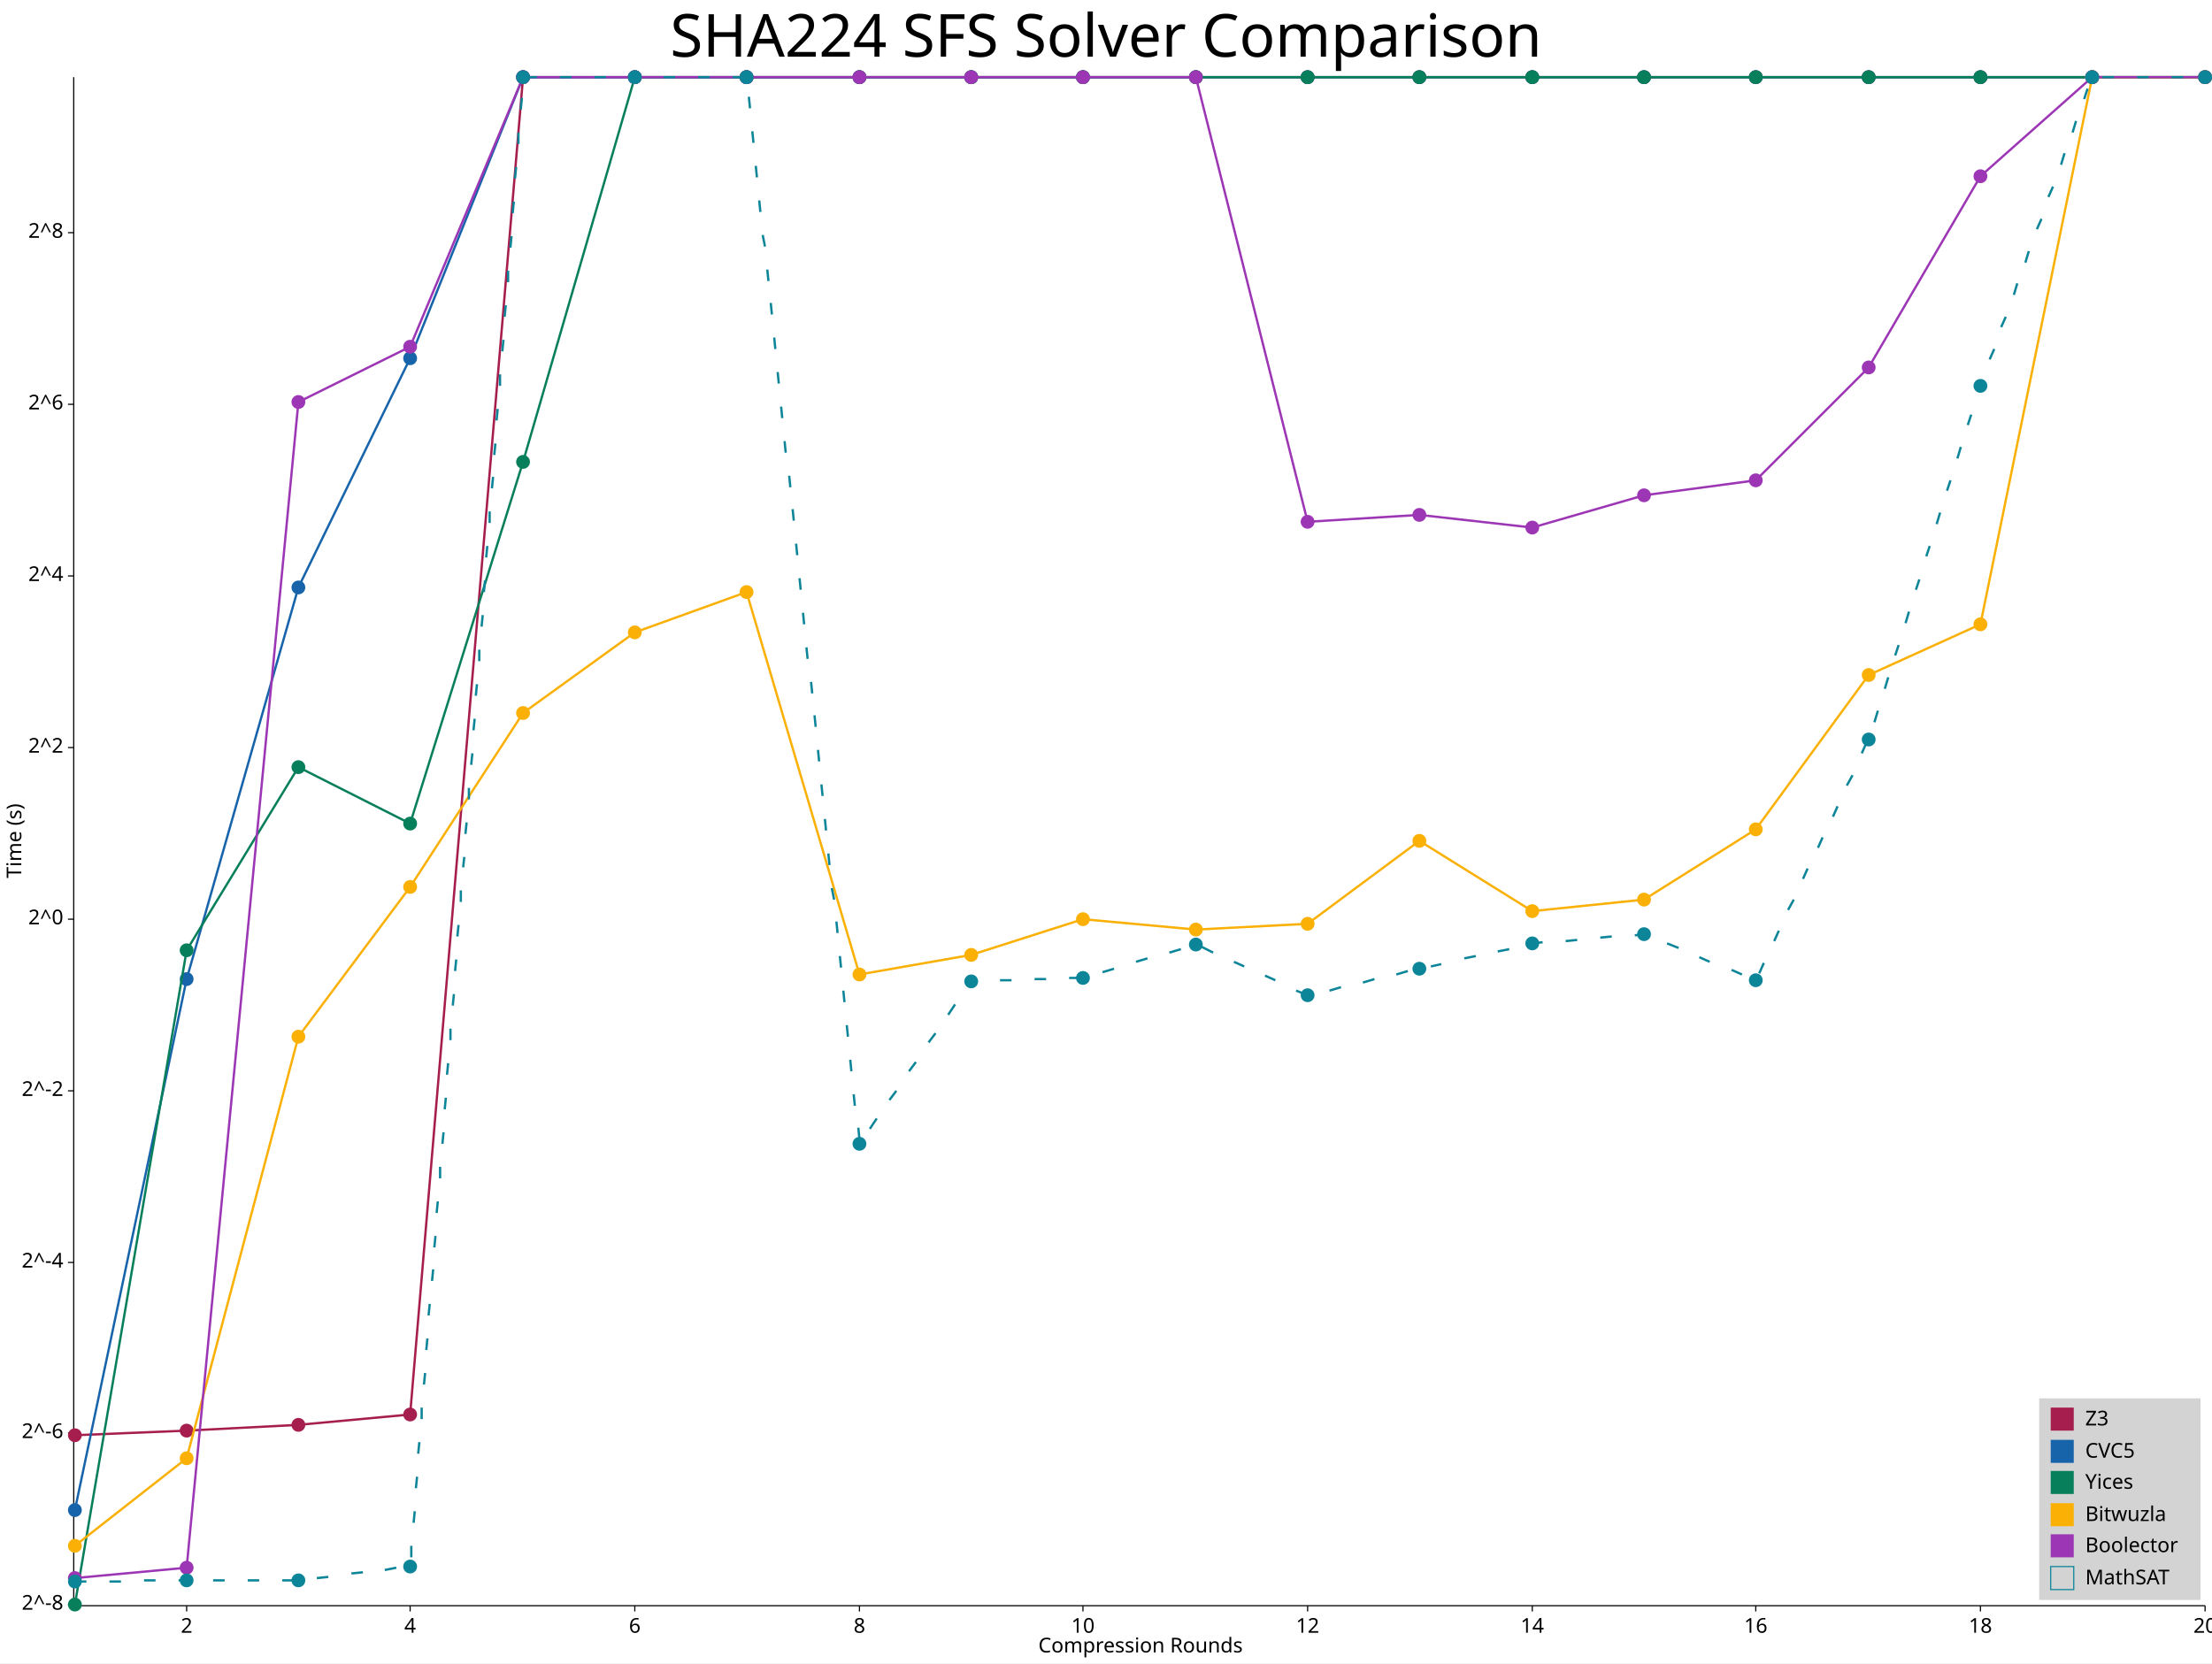
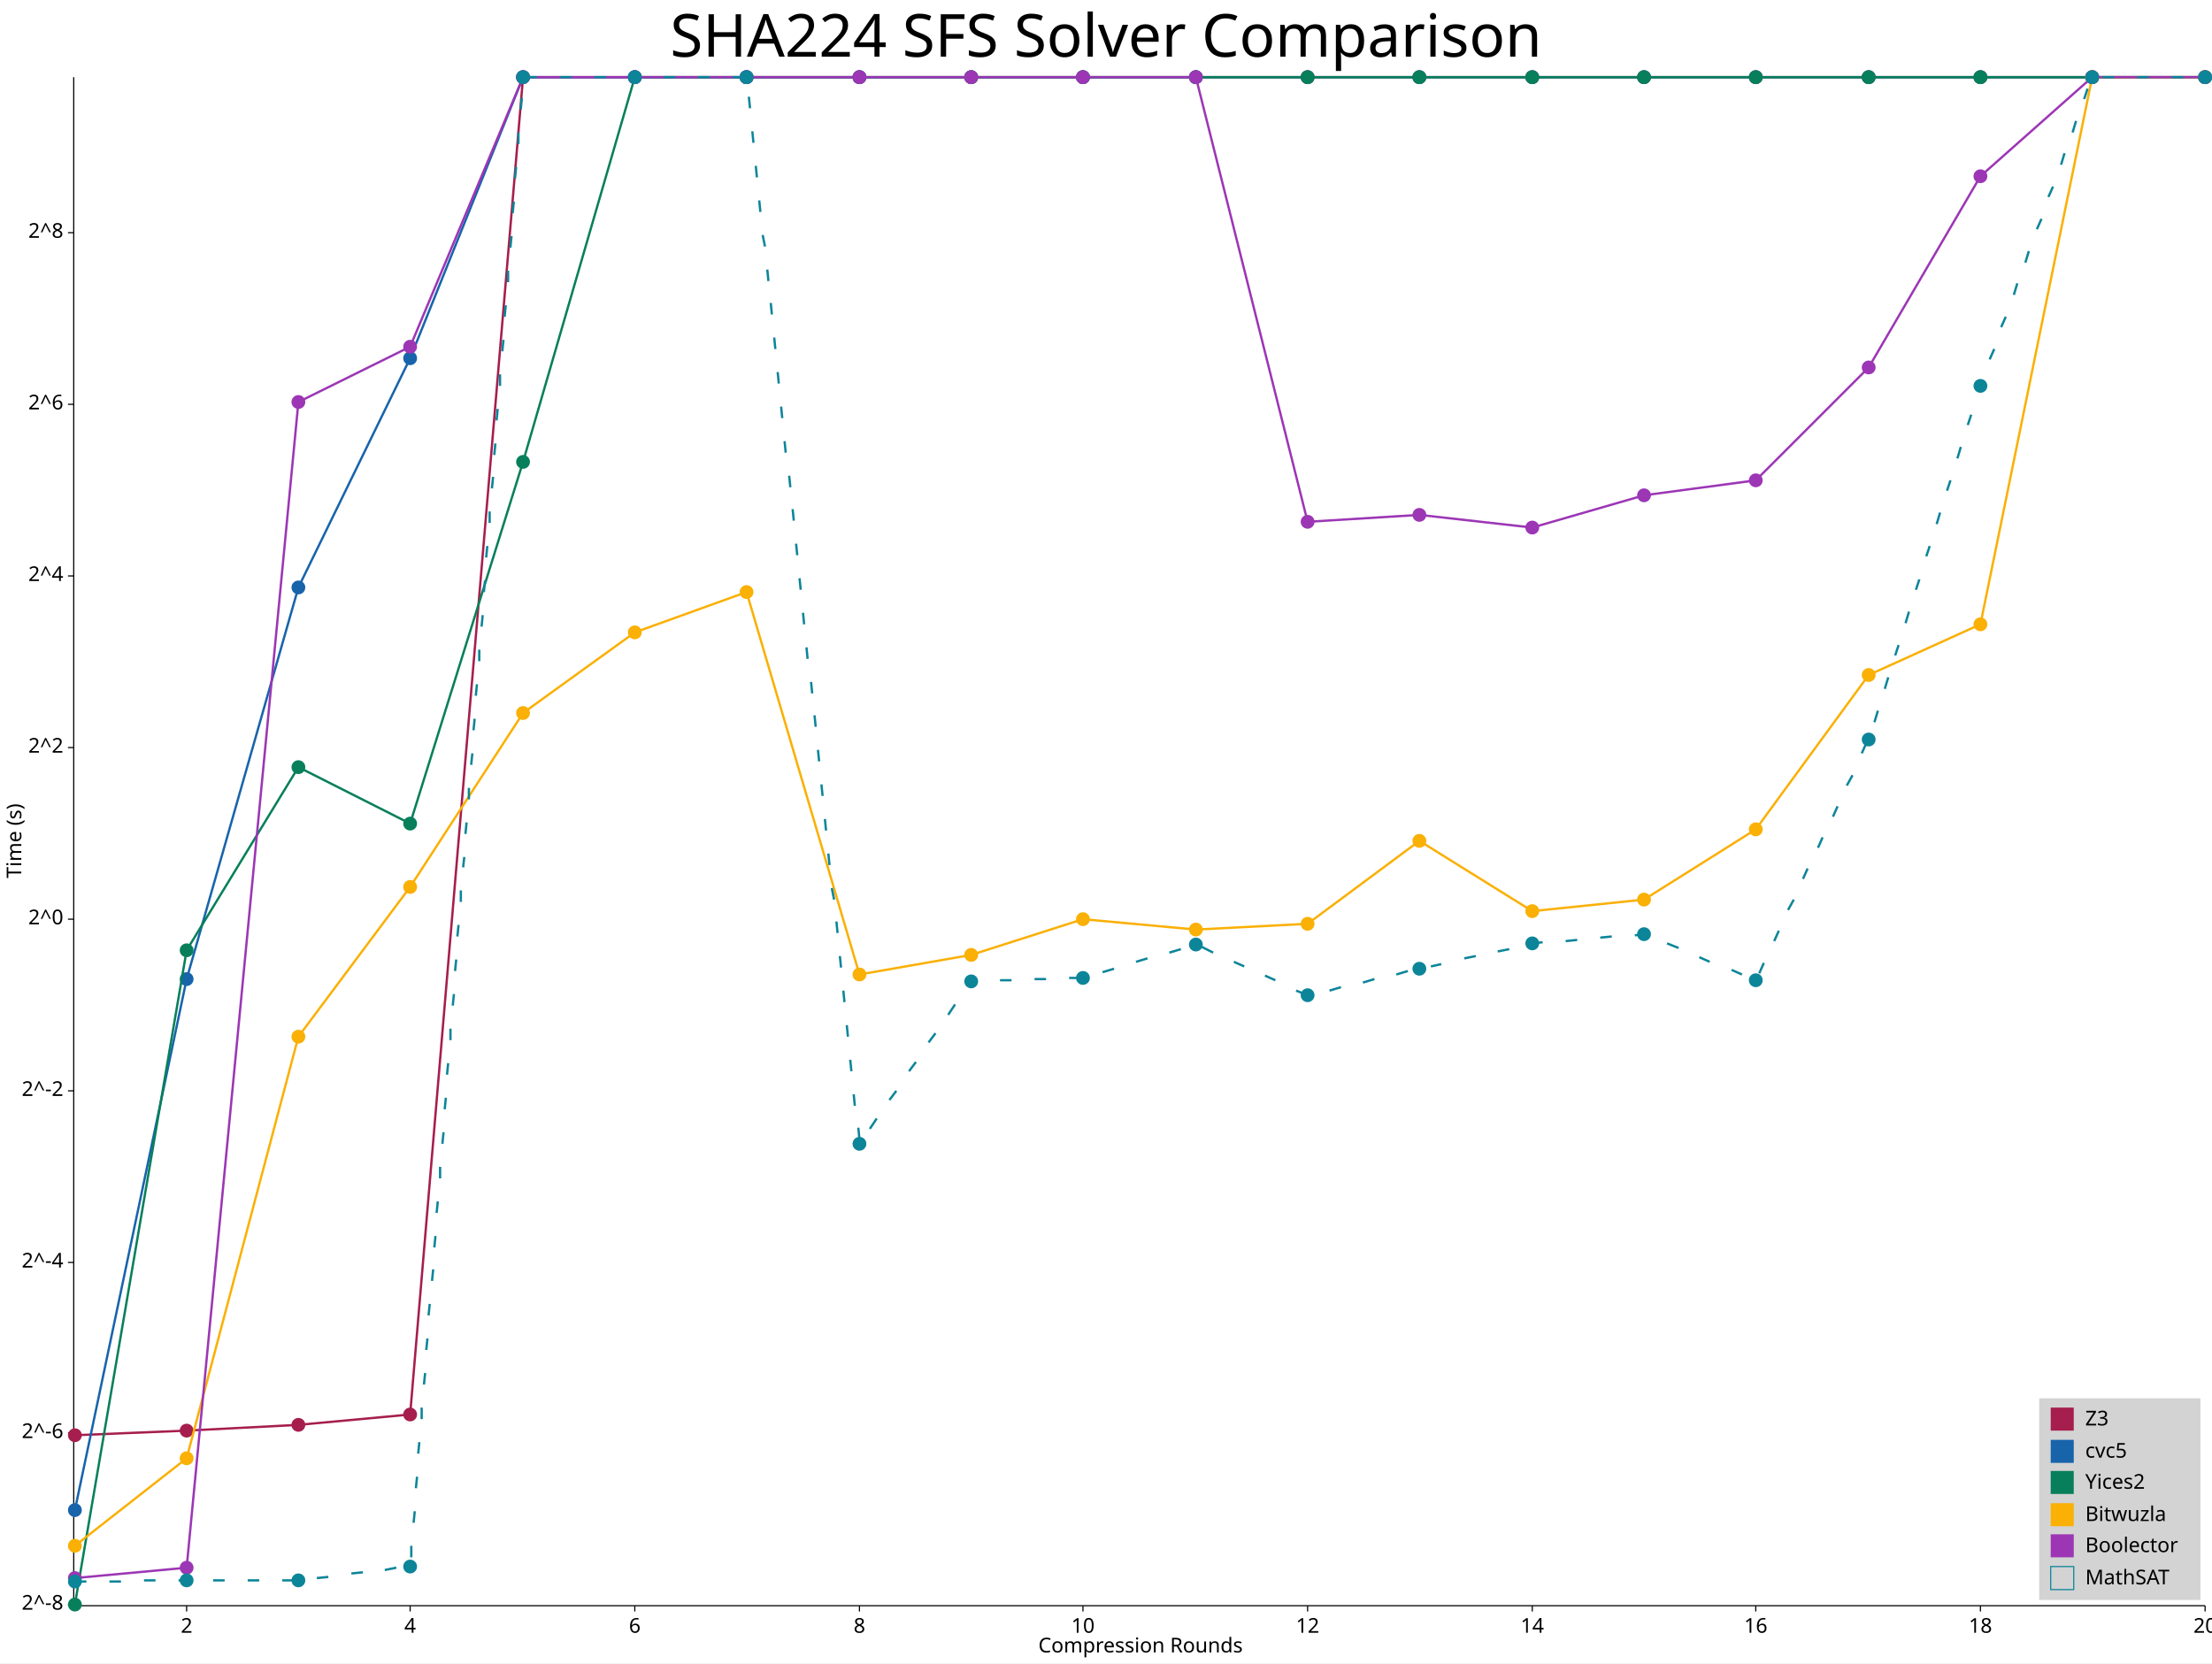
<svg xmlns="http://www.w3.org/2000/svg" width="1920" height="1444" viewBox="0 0 1920 1444">
  <rect x="0" y="0" width="1920" height="1444" opacity="1" fill="#FFFFFF" stroke="none" />
  <text x="960" y="10" dy="0.76em" text-anchor="middle" font-family="noto sans" font-size="51.613" opacity="1" fill="#000000">
SHA224 SFS Solver Comparison
</text>
  <text x="990" y="1439" dy="-0.5ex" text-anchor="middle" font-family="noto sans" font-size="17.742" opacity="1" fill="#000000">
Compression Rounds
</text>
  <polyline fill="none" opacity="1" stroke="#000000" stroke-width="1" points="65,1394 1914,1394 " />
  <text x="162" y="1404" dy="0.76em" text-anchor="middle" font-family="noto sans" font-size="17.742" opacity="1" fill="#000000">
2
</text>
  <polyline fill="none" opacity="1" stroke="#000000" stroke-width="1" points="162,1394 162,1399 " />
  <text x="356" y="1404" dy="0.76em" text-anchor="middle" font-family="noto sans" font-size="17.742" opacity="1" fill="#000000">
4
</text>
  <polyline fill="none" opacity="1" stroke="#000000" stroke-width="1" points="356,1394 356,1399 " />
  <text x="551" y="1404" dy="0.76em" text-anchor="middle" font-family="noto sans" font-size="17.742" opacity="1" fill="#000000">
6
</text>
  <polyline fill="none" opacity="1" stroke="#000000" stroke-width="1" points="551,1394 551,1399 " />
  <text x="746" y="1404" dy="0.76em" text-anchor="middle" font-family="noto sans" font-size="17.742" opacity="1" fill="#000000">
8
</text>
  <polyline fill="none" opacity="1" stroke="#000000" stroke-width="1" points="746,1394 746,1399 " />
  <text x="940" y="1404" dy="0.76em" text-anchor="middle" font-family="noto sans" font-size="17.742" opacity="1" fill="#000000">
10
</text>
  <polyline fill="none" opacity="1" stroke="#000000" stroke-width="1" points="940,1394 940,1399 " />
  <text x="1135" y="1404" dy="0.76em" text-anchor="middle" font-family="noto sans" font-size="17.742" opacity="1" fill="#000000">
12
</text>
  <polyline fill="none" opacity="1" stroke="#000000" stroke-width="1" points="1135,1394 1135,1399 " />
  <text x="1330" y="1404" dy="0.76em" text-anchor="middle" font-family="noto sans" font-size="17.742" opacity="1" fill="#000000">
14
</text>
  <polyline fill="none" opacity="1" stroke="#000000" stroke-width="1" points="1330,1394 1330,1399 " />
  <text x="1524" y="1404" dy="0.76em" text-anchor="middle" font-family="noto sans" font-size="17.742" opacity="1" fill="#000000">
16
</text>
  <polyline fill="none" opacity="1" stroke="#000000" stroke-width="1" points="1524,1394 1524,1399 " />
  <text x="1719" y="1404" dy="0.76em" text-anchor="middle" font-family="noto sans" font-size="17.742" opacity="1" fill="#000000">
18
</text>
  <polyline fill="none" opacity="1" stroke="#000000" stroke-width="1" points="1719,1394 1719,1399 " />
  <text x="1914" y="1404" dy="0.76em" text-anchor="middle" font-family="noto sans" font-size="17.742" opacity="1" fill="#000000">
20
</text>
  <polyline fill="none" opacity="1" stroke="#000000" stroke-width="1" points="1914,1394 1914,1399 " />
  <text x="5" y="730" dy="0.76em" text-anchor="middle" font-family="noto sans" font-size="17.742" opacity="1" fill="#000000" transform="rotate(270, 5, 730)">
Time (s)
</text>
  <polyline fill="none" opacity="1" stroke="#000000" stroke-width="1" points="64,67 64,1393 " />
  <text x="55" y="1393" dy="0.5ex" text-anchor="end" font-family="noto sans" font-size="17.742" opacity="1" fill="#000000">
2^-8
</text>
  <polyline fill="none" opacity="1" stroke="#000000" stroke-width="1" points="59,1393 64,1393 " />
  <text x="55" y="1244" dy="0.5ex" text-anchor="end" font-family="noto sans" font-size="17.742" opacity="1" fill="#000000">
2^-6
</text>
  <polyline fill="none" opacity="1" stroke="#000000" stroke-width="1" points="59,1244 64,1244 " />
  <text x="55" y="1096" dy="0.5ex" text-anchor="end" font-family="noto sans" font-size="17.742" opacity="1" fill="#000000">
2^-4
</text>
  <polyline fill="none" opacity="1" stroke="#000000" stroke-width="1" points="59,1096 64,1096 " />
  <text x="55" y="947" dy="0.5ex" text-anchor="end" font-family="noto sans" font-size="17.742" opacity="1" fill="#000000">
2^-2
</text>
  <polyline fill="none" opacity="1" stroke="#000000" stroke-width="1" points="59,947 64,947 " />
  <text x="55" y="798" dy="0.5ex" text-anchor="end" font-family="noto sans" font-size="17.742" opacity="1" fill="#000000">
2^0
</text>
  <polyline fill="none" opacity="1" stroke="#000000" stroke-width="1" points="59,798 64,798 " />
  <text x="55" y="649" dy="0.5ex" text-anchor="end" font-family="noto sans" font-size="17.742" opacity="1" fill="#000000">
2^2
</text>
  <polyline fill="none" opacity="1" stroke="#000000" stroke-width="1" points="59,649 64,649 " />
  <text x="55" y="500" dy="0.5ex" text-anchor="end" font-family="noto sans" font-size="17.742" opacity="1" fill="#000000">
2^4
</text>
  <polyline fill="none" opacity="1" stroke="#000000" stroke-width="1" points="59,500 64,500 " />
  <text x="55" y="351" dy="0.5ex" text-anchor="end" font-family="noto sans" font-size="17.742" opacity="1" fill="#000000">
2^6
</text>
  <polyline fill="none" opacity="1" stroke="#000000" stroke-width="1" points="59,351 64,351 " />
  <text x="55" y="202" dy="0.5ex" text-anchor="end" font-family="noto sans" font-size="17.742" opacity="1" fill="#000000">
2^8
</text>
  <polyline fill="none" opacity="1" stroke="#000000" stroke-width="1" points="59,202 64,202 " />
  <polyline fill="none" opacity="1" stroke="#A61E4D" stroke-width="2" points="65,1246 162,1242 259,1237 356,1228 454,67 551,67 648,67 746,67 843,67 940,67 1038,67 1135,67 1232,67 1330,67 1427,67 1524,67 1622,67 1719,67 1816,67 1914,67 " />
  <circle cx="65" cy="1246" r="6" opacity="1" fill="#A61E4D" stroke="none" stroke-width="1" />
  <circle cx="162" cy="1242" r="6" opacity="1" fill="#A61E4D" stroke="none" stroke-width="1" />
  <circle cx="259" cy="1237" r="6" opacity="1" fill="#A61E4D" stroke="none" stroke-width="1" />
  <circle cx="356" cy="1228" r="6" opacity="1" fill="#A61E4D" stroke="none" stroke-width="1" />
  <circle cx="454" cy="67" r="6" opacity="1" fill="#A61E4D" stroke="none" stroke-width="1" />
  <circle cx="551" cy="67" r="6" opacity="1" fill="#A61E4D" stroke="none" stroke-width="1" />
  <circle cx="648" cy="67" r="6" opacity="1" fill="#A61E4D" stroke="none" stroke-width="1" />
  <circle cx="746" cy="67" r="6" opacity="1" fill="#A61E4D" stroke="none" stroke-width="1" />
  <circle cx="843" cy="67" r="6" opacity="1" fill="#A61E4D" stroke="none" stroke-width="1" />
  <circle cx="940" cy="67" r="6" opacity="1" fill="#A61E4D" stroke="none" stroke-width="1" />
  <circle cx="1038" cy="67" r="6" opacity="1" fill="#A61E4D" stroke="none" stroke-width="1" />
  <circle cx="1135" cy="67" r="6" opacity="1" fill="#A61E4D" stroke="none" stroke-width="1" />
  <circle cx="1232" cy="67" r="6" opacity="1" fill="#A61E4D" stroke="none" stroke-width="1" />
  <circle cx="1330" cy="67" r="6" opacity="1" fill="#A61E4D" stroke="none" stroke-width="1" />
  <circle cx="1427" cy="67" r="6" opacity="1" fill="#A61E4D" stroke="none" stroke-width="1" />
  <circle cx="1524" cy="67" r="6" opacity="1" fill="#A61E4D" stroke="none" stroke-width="1" />
  <circle cx="1622" cy="67" r="6" opacity="1" fill="#A61E4D" stroke="none" stroke-width="1" />
  <circle cx="1719" cy="67" r="6" opacity="1" fill="#A61E4D" stroke="none" stroke-width="1" />
  <circle cx="1816" cy="67" r="6" opacity="1" fill="#A61E4D" stroke="none" stroke-width="1" />
  <circle cx="1914" cy="67" r="6" opacity="1" fill="#A61E4D" stroke="none" stroke-width="1" />
  <polyline fill="none" opacity="1" stroke="#1864AB" stroke-width="2" points="65,1311 162,850 259,510 356,311 454,67 551,67 648,67 746,67 843,67 940,67 1038,67 1135,67 1232,67 1330,67 1427,67 1524,67 1622,67 1719,67 1816,67 1914,67 " />
  <circle cx="65" cy="1311" r="6" opacity="1" fill="#1864AB" stroke="none" stroke-width="1" />
  <circle cx="162" cy="850" r="6" opacity="1" fill="#1864AB" stroke="none" stroke-width="1" />
  <circle cx="259" cy="510" r="6" opacity="1" fill="#1864AB" stroke="none" stroke-width="1" />
  <circle cx="356" cy="311" r="6" opacity="1" fill="#1864AB" stroke="none" stroke-width="1" />
  <circle cx="454" cy="67" r="6" opacity="1" fill="#1864AB" stroke="none" stroke-width="1" />
  <circle cx="551" cy="67" r="6" opacity="1" fill="#1864AB" stroke="none" stroke-width="1" />
  <circle cx="648" cy="67" r="6" opacity="1" fill="#1864AB" stroke="none" stroke-width="1" />
  <circle cx="746" cy="67" r="6" opacity="1" fill="#1864AB" stroke="none" stroke-width="1" />
  <circle cx="843" cy="67" r="6" opacity="1" fill="#1864AB" stroke="none" stroke-width="1" />
  <circle cx="940" cy="67" r="6" opacity="1" fill="#1864AB" stroke="none" stroke-width="1" />
  <circle cx="1038" cy="67" r="6" opacity="1" fill="#1864AB" stroke="none" stroke-width="1" />
  <circle cx="1135" cy="67" r="6" opacity="1" fill="#1864AB" stroke="none" stroke-width="1" />
  <circle cx="1232" cy="67" r="6" opacity="1" fill="#1864AB" stroke="none" stroke-width="1" />
  <circle cx="1330" cy="67" r="6" opacity="1" fill="#1864AB" stroke="none" stroke-width="1" />
  <circle cx="1427" cy="67" r="6" opacity="1" fill="#1864AB" stroke="none" stroke-width="1" />
  <circle cx="1524" cy="67" r="6" opacity="1" fill="#1864AB" stroke="none" stroke-width="1" />
  <circle cx="1622" cy="67" r="6" opacity="1" fill="#1864AB" stroke="none" stroke-width="1" />
  <circle cx="1719" cy="67" r="6" opacity="1" fill="#1864AB" stroke="none" stroke-width="1" />
  <circle cx="1816" cy="67" r="6" opacity="1" fill="#1864AB" stroke="none" stroke-width="1" />
  <circle cx="1914" cy="67" r="6" opacity="1" fill="#1864AB" stroke="none" stroke-width="1" />
  <polyline fill="none" opacity="1" stroke="#087F5B" stroke-width="2" points="65,1393 162,825 259,666 356,715 454,401 551,67 648,67 746,67 843,67 940,67 1038,67 1135,67 1232,67 1330,67 1427,67 1524,67 1622,67 1719,67 1816,67 1914,67 " />
  <circle cx="65" cy="1393" r="6" opacity="1" fill="#087F5B" stroke="none" stroke-width="1" />
  <circle cx="162" cy="825" r="6" opacity="1" fill="#087F5B" stroke="none" stroke-width="1" />
  <circle cx="259" cy="666" r="6" opacity="1" fill="#087F5B" stroke="none" stroke-width="1" />
  <circle cx="356" cy="715" r="6" opacity="1" fill="#087F5B" stroke="none" stroke-width="1" />
  <circle cx="454" cy="401" r="6" opacity="1" fill="#087F5B" stroke="none" stroke-width="1" />
  <circle cx="551" cy="67" r="6" opacity="1" fill="#087F5B" stroke="none" stroke-width="1" />
  <circle cx="648" cy="67" r="6" opacity="1" fill="#087F5B" stroke="none" stroke-width="1" />
  <circle cx="746" cy="67" r="6" opacity="1" fill="#087F5B" stroke="none" stroke-width="1" />
  <circle cx="843" cy="67" r="6" opacity="1" fill="#087F5B" stroke="none" stroke-width="1" />
  <circle cx="940" cy="67" r="6" opacity="1" fill="#087F5B" stroke="none" stroke-width="1" />
  <circle cx="1038" cy="67" r="6" opacity="1" fill="#087F5B" stroke="none" stroke-width="1" />
  <circle cx="1135" cy="67" r="6" opacity="1" fill="#087F5B" stroke="none" stroke-width="1" />
  <circle cx="1232" cy="67" r="6" opacity="1" fill="#087F5B" stroke="none" stroke-width="1" />
  <circle cx="1330" cy="67" r="6" opacity="1" fill="#087F5B" stroke="none" stroke-width="1" />
  <circle cx="1427" cy="67" r="6" opacity="1" fill="#087F5B" stroke="none" stroke-width="1" />
  <circle cx="1524" cy="67" r="6" opacity="1" fill="#087F5B" stroke="none" stroke-width="1" />
  <circle cx="1622" cy="67" r="6" opacity="1" fill="#087F5B" stroke="none" stroke-width="1" />
  <circle cx="1719" cy="67" r="6" opacity="1" fill="#087F5B" stroke="none" stroke-width="1" />
  <circle cx="1816" cy="67" r="6" opacity="1" fill="#087F5B" stroke="none" stroke-width="1" />
  <circle cx="1914" cy="67" r="6" opacity="1" fill="#087F5B" stroke="none" stroke-width="1" />
  <polyline fill="none" opacity="1" stroke="#FAB005" stroke-width="2" points="65,1342 162,1266 259,900 356,770 454,619 551,549 648,514 746,846 843,829 940,798 1038,807 1135,802 1232,730 1330,791 1427,781 1524,720 1622,586 1719,542 1816,67 1914,67 " />
  <circle cx="65" cy="1342" r="6" opacity="1" fill="#FAB005" stroke="none" stroke-width="1" />
  <circle cx="162" cy="1266" r="6" opacity="1" fill="#FAB005" stroke="none" stroke-width="1" />
  <circle cx="259" cy="900" r="6" opacity="1" fill="#FAB005" stroke="none" stroke-width="1" />
  <circle cx="356" cy="770" r="6" opacity="1" fill="#FAB005" stroke="none" stroke-width="1" />
  <circle cx="454" cy="619" r="6" opacity="1" fill="#FAB005" stroke="none" stroke-width="1" />
  <circle cx="551" cy="549" r="6" opacity="1" fill="#FAB005" stroke="none" stroke-width="1" />
  <circle cx="648" cy="514" r="6" opacity="1" fill="#FAB005" stroke="none" stroke-width="1" />
  <circle cx="746" cy="846" r="6" opacity="1" fill="#FAB005" stroke="none" stroke-width="1" />
  <circle cx="843" cy="829" r="6" opacity="1" fill="#FAB005" stroke="none" stroke-width="1" />
  <circle cx="940" cy="798" r="6" opacity="1" fill="#FAB005" stroke="none" stroke-width="1" />
  <circle cx="1038" cy="807" r="6" opacity="1" fill="#FAB005" stroke="none" stroke-width="1" />
  <circle cx="1135" cy="802" r="6" opacity="1" fill="#FAB005" stroke="none" stroke-width="1" />
  <circle cx="1232" cy="730" r="6" opacity="1" fill="#FAB005" stroke="none" stroke-width="1" />
  <circle cx="1330" cy="791" r="6" opacity="1" fill="#FAB005" stroke="none" stroke-width="1" />
  <circle cx="1427" cy="781" r="6" opacity="1" fill="#FAB005" stroke="none" stroke-width="1" />
  <circle cx="1524" cy="720" r="6" opacity="1" fill="#FAB005" stroke="none" stroke-width="1" />
  <circle cx="1622" cy="586" r="6" opacity="1" fill="#FAB005" stroke="none" stroke-width="1" />
  <circle cx="1719" cy="542" r="6" opacity="1" fill="#FAB005" stroke="none" stroke-width="1" />
  <circle cx="1816" cy="67" r="6" opacity="1" fill="#FAB005" stroke="none" stroke-width="1" />
  <circle cx="1914" cy="67" r="6" opacity="1" fill="#FAB005" stroke="none" stroke-width="1" />
  <polyline fill="none" opacity="1" stroke="#9C36B5" stroke-width="2" points="65,1370 162,1361 259,349 356,301 454,67 551,67 648,67 746,67 843,67 940,67 1038,67 1135,453 1232,447 1330,458 1427,430 1524,417 1622,319 1719,153 1816,67 1914,67 " />
  <circle cx="65" cy="1370" r="6" opacity="1" fill="#9C36B5" stroke="none" stroke-width="1" />
  <circle cx="162" cy="1361" r="6" opacity="1" fill="#9C36B5" stroke="none" stroke-width="1" />
  <circle cx="259" cy="349" r="6" opacity="1" fill="#9C36B5" stroke="none" stroke-width="1" />
  <circle cx="356" cy="301" r="6" opacity="1" fill="#9C36B5" stroke="none" stroke-width="1" />
  <circle cx="454" cy="67" r="6" opacity="1" fill="#9C36B5" stroke="none" stroke-width="1" />
  <circle cx="551" cy="67" r="6" opacity="1" fill="#9C36B5" stroke="none" stroke-width="1" />
  <circle cx="648" cy="67" r="6" opacity="1" fill="#9C36B5" stroke="none" stroke-width="1" />
  <circle cx="746" cy="67" r="6" opacity="1" fill="#9C36B5" stroke="none" stroke-width="1" />
  <circle cx="843" cy="67" r="6" opacity="1" fill="#9C36B5" stroke="none" stroke-width="1" />
  <circle cx="940" cy="67" r="6" opacity="1" fill="#9C36B5" stroke="none" stroke-width="1" />
  <circle cx="1038" cy="67" r="6" opacity="1" fill="#9C36B5" stroke="none" stroke-width="1" />
  <circle cx="1135" cy="453" r="6" opacity="1" fill="#9C36B5" stroke="none" stroke-width="1" />
  <circle cx="1232" cy="447" r="6" opacity="1" fill="#9C36B5" stroke="none" stroke-width="1" />
  <circle cx="1330" cy="458" r="6" opacity="1" fill="#9C36B5" stroke="none" stroke-width="1" />
  <circle cx="1427" cy="430" r="6" opacity="1" fill="#9C36B5" stroke="none" stroke-width="1" />
  <circle cx="1524" cy="417" r="6" opacity="1" fill="#9C36B5" stroke="none" stroke-width="1" />
  <circle cx="1622" cy="319" r="6" opacity="1" fill="#9C36B5" stroke="none" stroke-width="1" />
  <circle cx="1719" cy="153" r="6" opacity="1" fill="#9C36B5" stroke="none" stroke-width="1" />
  <circle cx="1816" cy="67" r="6" opacity="1" fill="#9C36B5" stroke="none" stroke-width="1" />
  <circle cx="1914" cy="67" r="6" opacity="1" fill="#9C36B5" stroke="none" stroke-width="1" />
  <polyline fill="none" opacity="1" stroke="#0C8599" stroke-width="2" points="65,1373 75,1373 " />
  <polyline fill="none" opacity="1" stroke="#0C8599" stroke-width="2" points="95,1373 105,1373 " />
  <polyline fill="none" opacity="1" stroke="#0C8599" stroke-width="2" points="125,1372 135,1372 " />
  <polyline fill="none" opacity="1" stroke="#0C8599" stroke-width="2" points="155,1372 162,1372 165,1372 " />
  <polyline fill="none" opacity="1" stroke="#0C8599" stroke-width="2" points="185,1372 195,1372 " />
  <polyline fill="none" opacity="1" stroke="#0C8599" stroke-width="2" points="215,1372 225,1372 " />
  <polyline fill="none" opacity="1" stroke="#0C8599" stroke-width="2" points="245,1372 255,1372 " />
  <polyline fill="none" opacity="1" stroke="#0C8599" stroke-width="2" points="275,1370 285,1369 " />
  <polyline fill="none" opacity="1" stroke="#0C8599" stroke-width="2" points="305,1366 315,1365 " />
  <polyline fill="none" opacity="1" stroke="#0C8599" stroke-width="2" points="334,1363 344,1361 " />
  <polyline fill="none" opacity="1" stroke="#0C8599" stroke-width="2" points="357,1352 357,1342 " />
  <polyline fill="none" opacity="1" stroke="#0C8599" stroke-width="2" points="359,1322 360,1312 " />
  <polyline fill="none" opacity="1" stroke="#0C8599" stroke-width="2" points="361,1292 362,1282 " />
  <polyline fill="none" opacity="1" stroke="#0C8599" stroke-width="2" points="363,1262 364,1252 " />
  <polyline fill="none" opacity="1" stroke="#0C8599" stroke-width="2" points="366,1232 366,1222 " />
  <polyline fill="none" opacity="1" stroke="#0C8599" stroke-width="2" points="368,1202 369,1192 " />
  <polyline fill="none" opacity="1" stroke="#0C8599" stroke-width="2" points="370,1172 371,1162 " />
  <polyline fill="none" opacity="1" stroke="#0C8599" stroke-width="2" points="372,1142 373,1132 " />
  <polyline fill="none" opacity="1" stroke="#0C8599" stroke-width="2" points="375,1112 376,1102 " />
  <polyline fill="none" opacity="1" stroke="#0C8599" stroke-width="2" points="377,1083 378,1073 " />
  <polyline fill="none" opacity="1" stroke="#0C8599" stroke-width="2" points="379,1053 380,1043 " />
  <polyline fill="none" opacity="1" stroke="#0C8599" stroke-width="2" points="382,1023 382,1013 " />
  <polyline fill="none" opacity="1" stroke="#0C8599" stroke-width="2" points="384,993 385,983 " />
  <polyline fill="none" opacity="1" stroke="#0C8599" stroke-width="2" points="386,963 387,953 " />
  <polyline fill="none" opacity="1" stroke="#0C8599" stroke-width="2" points="388,933 389,923 " />
  <polyline fill="none" opacity="1" stroke="#0C8599" stroke-width="2" points="391,903 391,893 " />
  <polyline fill="none" opacity="1" stroke="#0C8599" stroke-width="2" points="393,873 394,863 " />
  <polyline fill="none" opacity="1" stroke="#0C8599" stroke-width="2" points="395,843 396,833 " />
  <polyline fill="none" opacity="1" stroke="#0C8599" stroke-width="2" points="397,813 398,803 " />
  <polyline fill="none" opacity="1" stroke="#0C8599" stroke-width="2" points="400,783 400,773 " />
  <polyline fill="none" opacity="1" stroke="#0C8599" stroke-width="2" points="402,753 403,744 " />
  <polyline fill="none" opacity="1" stroke="#0C8599" stroke-width="2" points="404,724 405,714 " />
  <polyline fill="none" opacity="1" stroke="#0C8599" stroke-width="2" points="407,694 407,684 " />
  <polyline fill="none" opacity="1" stroke="#0C8599" stroke-width="2" points="409,664 410,654 " />
  <polyline fill="none" opacity="1" stroke="#0C8599" stroke-width="2" points="411,634 412,624 " />
  <polyline fill="none" opacity="1" stroke="#0C8599" stroke-width="2" points="413,604 414,594 " />
  <polyline fill="none" opacity="1" stroke="#0C8599" stroke-width="2" points="416,574 416,564 " />
  <polyline fill="none" opacity="1" stroke="#0C8599" stroke-width="2" points="418,544 419,534 " />
  <polyline fill="none" opacity="1" stroke="#0C8599" stroke-width="2" points="420,514 421,504 " />
  <polyline fill="none" opacity="1" stroke="#0C8599" stroke-width="2" points="422,484 423,474 " />
  <polyline fill="none" opacity="1" stroke="#0C8599" stroke-width="2" points="425,454 425,444 " />
  <polyline fill="none" opacity="1" stroke="#0C8599" stroke-width="2" points="427,424 428,414 " />
  <polyline fill="none" opacity="1" stroke="#0C8599" stroke-width="2" points="429,395 430,385 " />
  <polyline fill="none" opacity="1" stroke="#0C8599" stroke-width="2" points="431,365 432,355 " />
  <polyline fill="none" opacity="1" stroke="#0C8599" stroke-width="2" points="434,335 434,325 " />
  <polyline fill="none" opacity="1" stroke="#0C8599" stroke-width="2" points="436,305 437,295 " />
  <polyline fill="none" opacity="1" stroke="#0C8599" stroke-width="2" points="438,275 439,265 " />
  <polyline fill="none" opacity="1" stroke="#0C8599" stroke-width="2" points="441,245 441,235 " />
  <polyline fill="none" opacity="1" stroke="#0C8599" stroke-width="2" points="443,215 444,205 " />
  <polyline fill="none" opacity="1" stroke="#0C8599" stroke-width="2" points="445,185 446,175 " />
  <polyline fill="none" opacity="1" stroke="#0C8599" stroke-width="2" points="447,155 448,145 " />
  <polyline fill="none" opacity="1" stroke="#0C8599" stroke-width="2" points="450,125 450,115 " />
  <polyline fill="none" opacity="1" stroke="#0C8599" stroke-width="2" points="452,95 453,85 " />
  <polyline fill="none" opacity="1" stroke="#0C8599" stroke-width="2" points="456,67 466,67 " />
  <polyline fill="none" opacity="1" stroke="#0C8599" stroke-width="2" points="486,67 496,67 " />
  <polyline fill="none" opacity="1" stroke="#0C8599" stroke-width="2" points="516,67 526,67 " />
  <polyline fill="none" opacity="1" stroke="#0C8599" stroke-width="2" points="546,67 551,67 556,67 " />
  <polyline fill="none" opacity="1" stroke="#0C8599" stroke-width="2" points="576,67 586,67 " />
  <polyline fill="none" opacity="1" stroke="#0C8599" stroke-width="2" points="606,67 616,67 " />
  <polyline fill="none" opacity="1" stroke="#0C8599" stroke-width="2" points="636,67 646,67 " />
  <polyline fill="none" opacity="1" stroke="#0C8599" stroke-width="2" points="650,84 651,94 " />
  <polyline fill="none" opacity="1" stroke="#0C8599" stroke-width="2" points="653,114 654,124 " />
  <polyline fill="none" opacity="1" stroke="#0C8599" stroke-width="2" points="656,144 657,154 " />
  <polyline fill="none" opacity="1" stroke="#0C8599" stroke-width="2" points="659,174 660,184 " />
  <polyline fill="none" opacity="1" stroke="#0C8599" stroke-width="2" points="662,204 664,214 " />
  <polyline fill="none" opacity="1" stroke="#0C8599" stroke-width="2" points="666,234 667,244 " />
  <polyline fill="none" opacity="1" stroke="#0C8599" stroke-width="2" points="669,263 670,273 " />
  <polyline fill="none" opacity="1" stroke="#0C8599" stroke-width="2" points="672,293 673,303 " />
  <polyline fill="none" opacity="1" stroke="#0C8599" stroke-width="2" points="675,323 676,333 " />
  <polyline fill="none" opacity="1" stroke="#0C8599" stroke-width="2" points="678,353 679,363 " />
  <polyline fill="none" opacity="1" stroke="#0C8599" stroke-width="2" points="681,383 682,393 " />
  <polyline fill="none" opacity="1" stroke="#0C8599" stroke-width="2" points="685,413 686,423 " />
  <polyline fill="none" opacity="1" stroke="#0C8599" stroke-width="2" points="688,442 689,452 " />
  <polyline fill="none" opacity="1" stroke="#0C8599" stroke-width="2" points="691,472 692,482 " />
  <polyline fill="none" opacity="1" stroke="#0C8599" stroke-width="2" points="694,502 695,512 " />
  <polyline fill="none" opacity="1" stroke="#0C8599" stroke-width="2" points="697,532 698,542 " />
  <polyline fill="none" opacity="1" stroke="#0C8599" stroke-width="2" points="700,562 701,572 " />
  <polyline fill="none" opacity="1" stroke="#0C8599" stroke-width="2" points="704,592 705,602 " />
  <polyline fill="none" opacity="1" stroke="#0C8599" stroke-width="2" points="707,621 708,631 " />
  <polyline fill="none" opacity="1" stroke="#0C8599" stroke-width="2" points="710,651 711,661 " />
  <polyline fill="none" opacity="1" stroke="#0C8599" stroke-width="2" points="713,681 714,691 " />
  <polyline fill="none" opacity="1" stroke="#0C8599" stroke-width="2" points="716,711 717,721 " />
  <polyline fill="none" opacity="1" stroke="#0C8599" stroke-width="2" points="719,741 720,751 " />
  <polyline fill="none" opacity="1" stroke="#0C8599" stroke-width="2" points="722,771 724,781 " />
  <polyline fill="none" opacity="1" stroke="#0C8599" stroke-width="2" points="726,800 727,810 " />
  <polyline fill="none" opacity="1" stroke="#0C8599" stroke-width="2" points="729,830 730,840 " />
  <polyline fill="none" opacity="1" stroke="#0C8599" stroke-width="2" points="732,860 733,870 " />
  <polyline fill="none" opacity="1" stroke="#0C8599" stroke-width="2" points="735,890 736,900 " />
  <polyline fill="none" opacity="1" stroke="#0C8599" stroke-width="2" points="738,920 739,930 " />
  <polyline fill="none" opacity="1" stroke="#0C8599" stroke-width="2" points="741,950 742,960 " />
  <polyline fill="none" opacity="1" stroke="#0C8599" stroke-width="2" points="745,979 746,989 " />
  <polyline fill="none" opacity="1" stroke="#0C8599" stroke-width="2" points="755,980 761,971 " />
  <polyline fill="none" opacity="1" stroke="#0C8599" stroke-width="2" points="772,955 778,947 " />
  <polyline fill="none" opacity="1" stroke="#0C8599" stroke-width="2" points="789,930 795,922 " />
  <polyline fill="none" opacity="1" stroke="#0C8599" stroke-width="2" points="806,905 812,897 " />
  <polyline fill="none" opacity="1" stroke="#0C8599" stroke-width="2" points="823,881 829,872 " />
  <polyline fill="none" opacity="1" stroke="#0C8599" stroke-width="2" points="840,856 843,852 848,852 " />
  <polyline fill="none" opacity="1" stroke="#0C8599" stroke-width="2" points="868,851 878,851 " />
  <polyline fill="none" opacity="1" stroke="#0C8599" stroke-width="2" points="898,850 908,850 " />
  <polyline fill="none" opacity="1" stroke="#0C8599" stroke-width="2" points="928,849 938,849 " />
  <polyline fill="none" opacity="1" stroke="#0C8599" stroke-width="2" points="957,844 967,841 " />
  <polyline fill="none" opacity="1" stroke="#0C8599" stroke-width="2" points="986,835 996,832 " />
  <polyline fill="none" opacity="1" stroke="#0C8599" stroke-width="2" points="1015,827 1025,824 " />
  <polyline fill="none" opacity="1" stroke="#0C8599" stroke-width="2" points="1043,822 1053,827 " />
  <polyline fill="none" opacity="1" stroke="#0C8599" stroke-width="2" points="1071,835 1080,839 " />
  <polyline fill="none" opacity="1" stroke="#0C8599" stroke-width="2" points="1098,847 1107,851 " />
  <polyline fill="none" opacity="1" stroke="#0C8599" stroke-width="2" points="1125,860 1135,864 " />
  <polyline fill="none" opacity="1" stroke="#0C8599" stroke-width="2" points="1154,860 1164,857 " />
  <polyline fill="none" opacity="1" stroke="#0C8599" stroke-width="2" points="1183,853 1193,850 " />
  <polyline fill="none" opacity="1" stroke="#0C8599" stroke-width="2" points="1212,846 1222,843 " />
  <polyline fill="none" opacity="1" stroke="#0C8599" stroke-width="2" points="1242,839 1251,837 " />
  <polyline fill="none" opacity="1" stroke="#0C8599" stroke-width="2" points="1271,832 1281,830 " />
  <polyline fill="none" opacity="1" stroke="#0C8599" stroke-width="2" points="1300,826 1310,824 " />
  <polyline fill="none" opacity="1" stroke="#0C8599" stroke-width="2" points="1329,819 1330,819 1339,818 " />
  <polyline fill="none" opacity="1" stroke="#0C8599" stroke-width="2" points="1359,817 1369,816 " />
  <polyline fill="none" opacity="1" stroke="#0C8599" stroke-width="2" points="1389,814 1399,813 " />
  <polyline fill="none" opacity="1" stroke="#0C8599" stroke-width="2" points="1419,812 1427,811 1429,812 " />
  <polyline fill="none" opacity="1" stroke="#0C8599" stroke-width="2" points="1447,819 1457,823 " />
  <polyline fill="none" opacity="1" stroke="#0C8599" stroke-width="2" points="1475,831 1484,835 " />
  <polyline fill="none" opacity="1" stroke="#0C8599" stroke-width="2" points="1503,842 1512,846 " />
  <polyline fill="none" opacity="1" stroke="#0C8599" stroke-width="2" points="1527,845 1531,836 " />
  <polyline fill="none" opacity="1" stroke="#0C8599" stroke-width="2" points="1540,817 1544,808 " />
  <polyline fill="none" opacity="1" stroke="#0C8599" stroke-width="2" points="1552,790 1557,781 " />
  <polyline fill="none" opacity="1" stroke="#0C8599" stroke-width="2" points="1565,763 1569,754 " />
  <polyline fill="none" opacity="1" stroke="#0C8599" stroke-width="2" points="1578,736 1582,727 " />
  <polyline fill="none" opacity="1" stroke="#0C8599" stroke-width="2" points="1591,709 1595,700 " />
  <polyline fill="none" opacity="1" stroke="#0C8599" stroke-width="2" points="1603,682 1608,673 " />
  <polyline fill="none" opacity="1" stroke="#0C8599" stroke-width="2" points="1616,654 1620,645 " />
  <polyline fill="none" opacity="1" stroke="#0C8599" stroke-width="2" points="1627,627 1630,617 " />
  <polyline fill="none" opacity="1" stroke="#0C8599" stroke-width="2" points="1636,598 1639,588 " />
  <polyline fill="none" opacity="1" stroke="#0C8599" stroke-width="2" points="1645,569 1648,560 " />
  <polyline fill="none" opacity="1" stroke="#0C8599" stroke-width="2" points="1654,541 1657,531 " />
  <polyline fill="none" opacity="1" stroke="#0C8599" stroke-width="2" points="1663,512 1666,503 " />
  <polyline fill="none" opacity="1" stroke="#0C8599" stroke-width="2" points="1672,483 1675,474 " />
  <polyline fill="none" opacity="1" stroke="#0C8599" stroke-width="2" points="1681,455 1684,445 " />
  <polyline fill="none" opacity="1" stroke="#0C8599" stroke-width="2" points="1690,426 1693,417 " />
  <polyline fill="none" opacity="1" stroke="#0C8599" stroke-width="2" points="1699,398 1702,388 " />
  <polyline fill="none" opacity="1" stroke="#0C8599" stroke-width="2" points="1708,369 1711,360 " />
  <polyline fill="none" opacity="1" stroke="#0C8599" stroke-width="2" points="1717,340 1719,335 1720,331 " />
  <polyline fill="none" opacity="1" stroke="#0C8599" stroke-width="2" points="1727,312 1731,303 " />
  <polyline fill="none" opacity="1" stroke="#0C8599" stroke-width="2" points="1737,284 1741,275 " />
  <polyline fill="none" opacity="1" stroke="#0C8599" stroke-width="2" points="1748,256 1751,246 " />
  <polyline fill="none" opacity="1" stroke="#0C8599" stroke-width="2" points="1758,228 1761,218 " />
  <polyline fill="none" opacity="1" stroke="#0C8599" stroke-width="2" points="1768,199 1772,190 " />
  <polyline fill="none" opacity="1" stroke="#0C8599" stroke-width="2" points="1778,171 1782,162 " />
  <polyline fill="none" opacity="1" stroke="#0C8599" stroke-width="2" points="1789,143 1792,133 " />
  <polyline fill="none" opacity="1" stroke="#0C8599" stroke-width="2" points="1799,115 1802,105 " />
  <polyline fill="none" opacity="1" stroke="#0C8599" stroke-width="2" points="1809,86 1812,77 " />
  <polyline fill="none" opacity="1" stroke="#0C8599" stroke-width="2" points="1825,67 1835,67 " />
  <polyline fill="none" opacity="1" stroke="#0C8599" stroke-width="2" points="1855,67 1865,67 " />
  <polyline fill="none" opacity="1" stroke="#0C8599" stroke-width="2" points="1885,67 1895,67 " />
  <circle cx="65" cy="1373" r="6" opacity="1" fill="#0C8599" stroke="none" stroke-width="1" />
  <circle cx="162" cy="1372" r="6" opacity="1" fill="#0C8599" stroke="none" stroke-width="1" />
  <circle cx="259" cy="1372" r="6" opacity="1" fill="#0C8599" stroke="none" stroke-width="1" />
  <circle cx="356" cy="1360" r="6" opacity="1" fill="#0C8599" stroke="none" stroke-width="1" />
  <circle cx="454" cy="67" r="6" opacity="1" fill="#0C8599" stroke="none" stroke-width="1" />
  <circle cx="551" cy="67" r="6" opacity="1" fill="#0C8599" stroke="none" stroke-width="1" />
  <circle cx="648" cy="67" r="6" opacity="1" fill="#0C8599" stroke="none" stroke-width="1" />
  <circle cx="746" cy="993" r="6" opacity="1" fill="#0C8599" stroke="none" stroke-width="1" />
  <circle cx="843" cy="852" r="6" opacity="1" fill="#0C8599" stroke="none" stroke-width="1" />
  <circle cx="940" cy="849" r="6" opacity="1" fill="#0C8599" stroke="none" stroke-width="1" />
  <circle cx="1038" cy="820" r="6" opacity="1" fill="#0C8599" stroke="none" stroke-width="1" />
  <circle cx="1135" cy="864" r="6" opacity="1" fill="#0C8599" stroke="none" stroke-width="1" />
  <circle cx="1232" cy="841" r="6" opacity="1" fill="#0C8599" stroke="none" stroke-width="1" />
  <circle cx="1330" cy="819" r="6" opacity="1" fill="#0C8599" stroke="none" stroke-width="1" />
  <circle cx="1427" cy="811" r="6" opacity="1" fill="#0C8599" stroke="none" stroke-width="1" />
  <circle cx="1524" cy="851" r="6" opacity="1" fill="#0C8599" stroke="none" stroke-width="1" />
  <circle cx="1622" cy="642" r="6" opacity="1" fill="#0C8599" stroke="none" stroke-width="1" />
  <circle cx="1719" cy="335" r="6" opacity="1" fill="#0C8599" stroke="none" stroke-width="1" />
  <circle cx="1816" cy="67" r="6" opacity="1" fill="#0C8599" stroke="none" stroke-width="1" />
  <circle cx="1914" cy="67" r="6" opacity="1" fill="#0C8599" stroke="none" stroke-width="1" />
  <rect x="1770" y="1214" width="140" height="175" opacity="0.8" fill="#C8C8C8" stroke="none" />
  <text x="1810" y="1224" dy="0.76em" text-anchor="start" font-family="noto sans" font-size="17.742" opacity="1" fill="#000000">
Z3
</text>
  <text x="1810" y="1252" dy="0.76em" text-anchor="start" font-family="noto sans" font-size="17.742" opacity="1" fill="#000000">
- CVC5
+ cvc5
</text>
  <text x="1810" y="1279" dy="0.76em" text-anchor="start" font-family="noto sans" font-size="17.742" opacity="1" fill="#000000">
- Yices
+ Yices2
</text>
  <text x="1810" y="1307" dy="0.76em" text-anchor="start" font-family="noto sans" font-size="17.742" opacity="1" fill="#000000">
Bitwuzla
</text>
  <text x="1810" y="1334" dy="0.76em" text-anchor="start" font-family="noto sans" font-size="17.742" opacity="1" fill="#000000">
Boolector
</text>
  <text x="1810" y="1362" dy="0.76em" text-anchor="start" font-family="noto sans" font-size="17.742" opacity="1" fill="#000000">
MathSAT
</text>
  <rect x="1780" y="1222" width="20" height="20" opacity="1" fill="#A61E4D" stroke="none" />
  <rect x="1780" y="1250" width="20" height="20" opacity="1" fill="#1864AB" stroke="none" />
  <rect x="1780" y="1277" width="20" height="20" opacity="1" fill="#087F5B" stroke="none" />
  <rect x="1780" y="1305" width="20" height="20" opacity="1" fill="#FAB005" stroke="none" />
  <rect x="1780" y="1332" width="20" height="20" opacity="1" fill="#9C36B5" stroke="none" />
  <rect x="1780" y="1360" width="20" height="20" opacity="1" fill="none" stroke="#0C8599" />
</svg>
